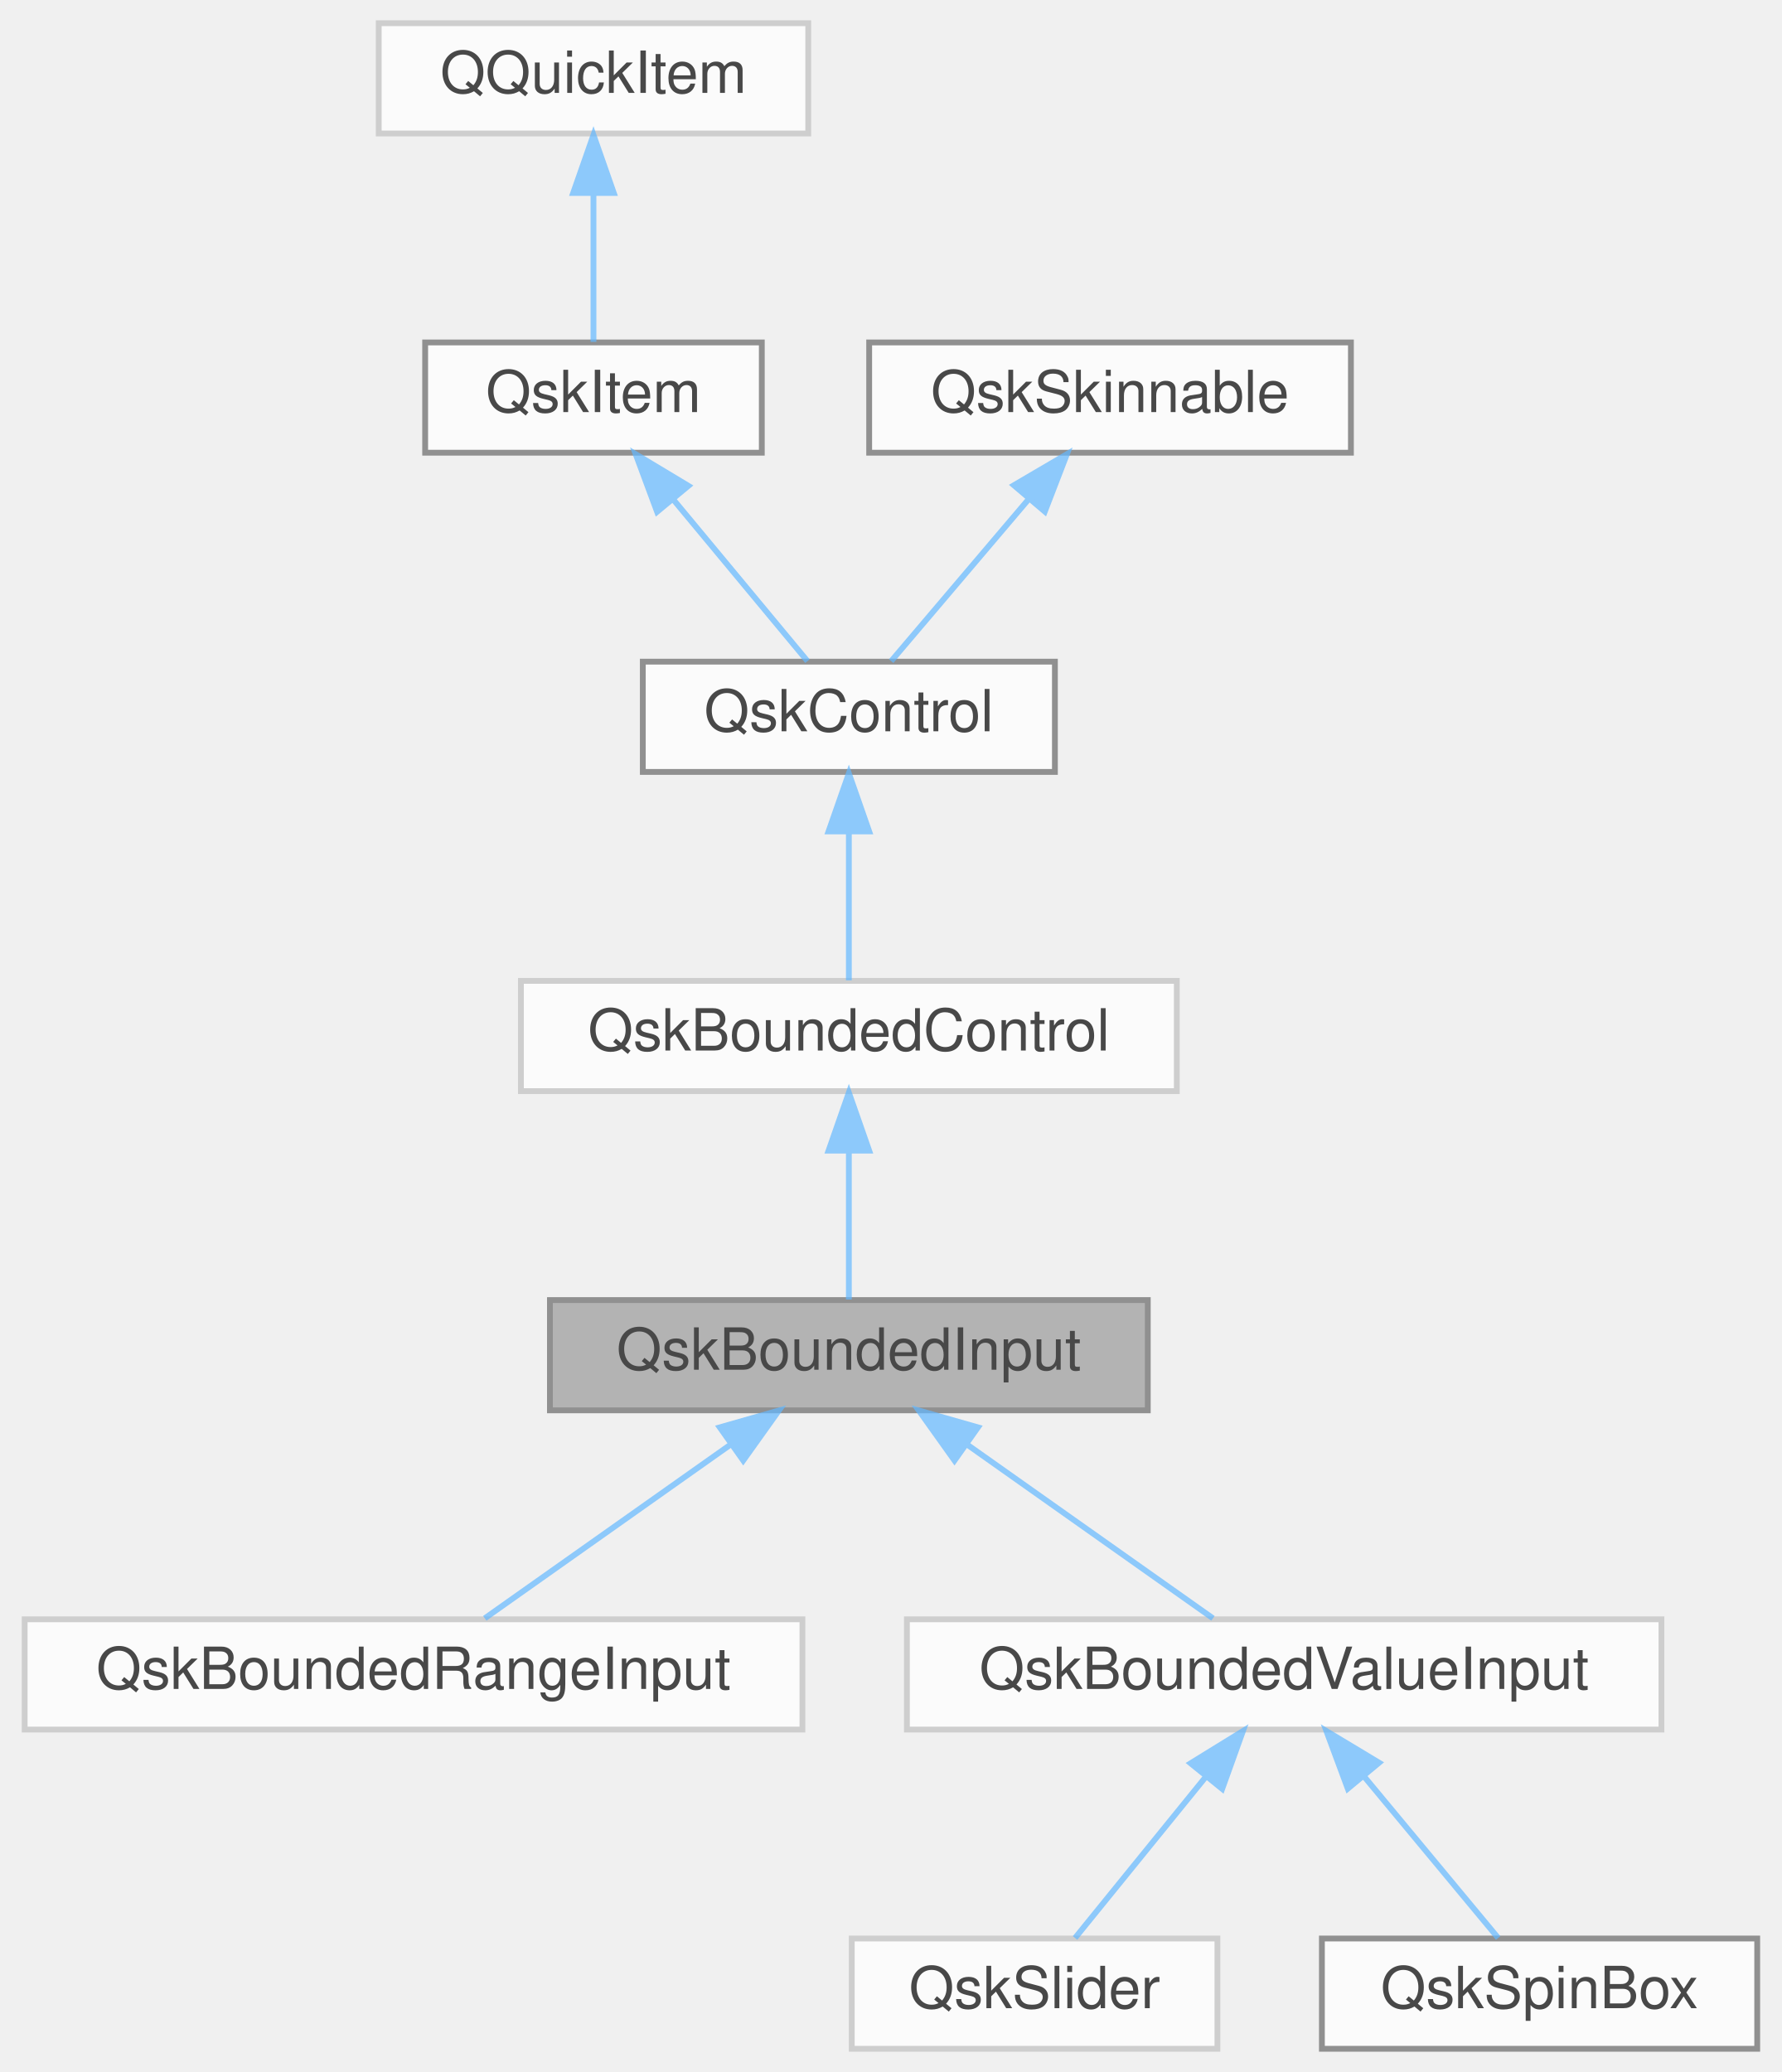
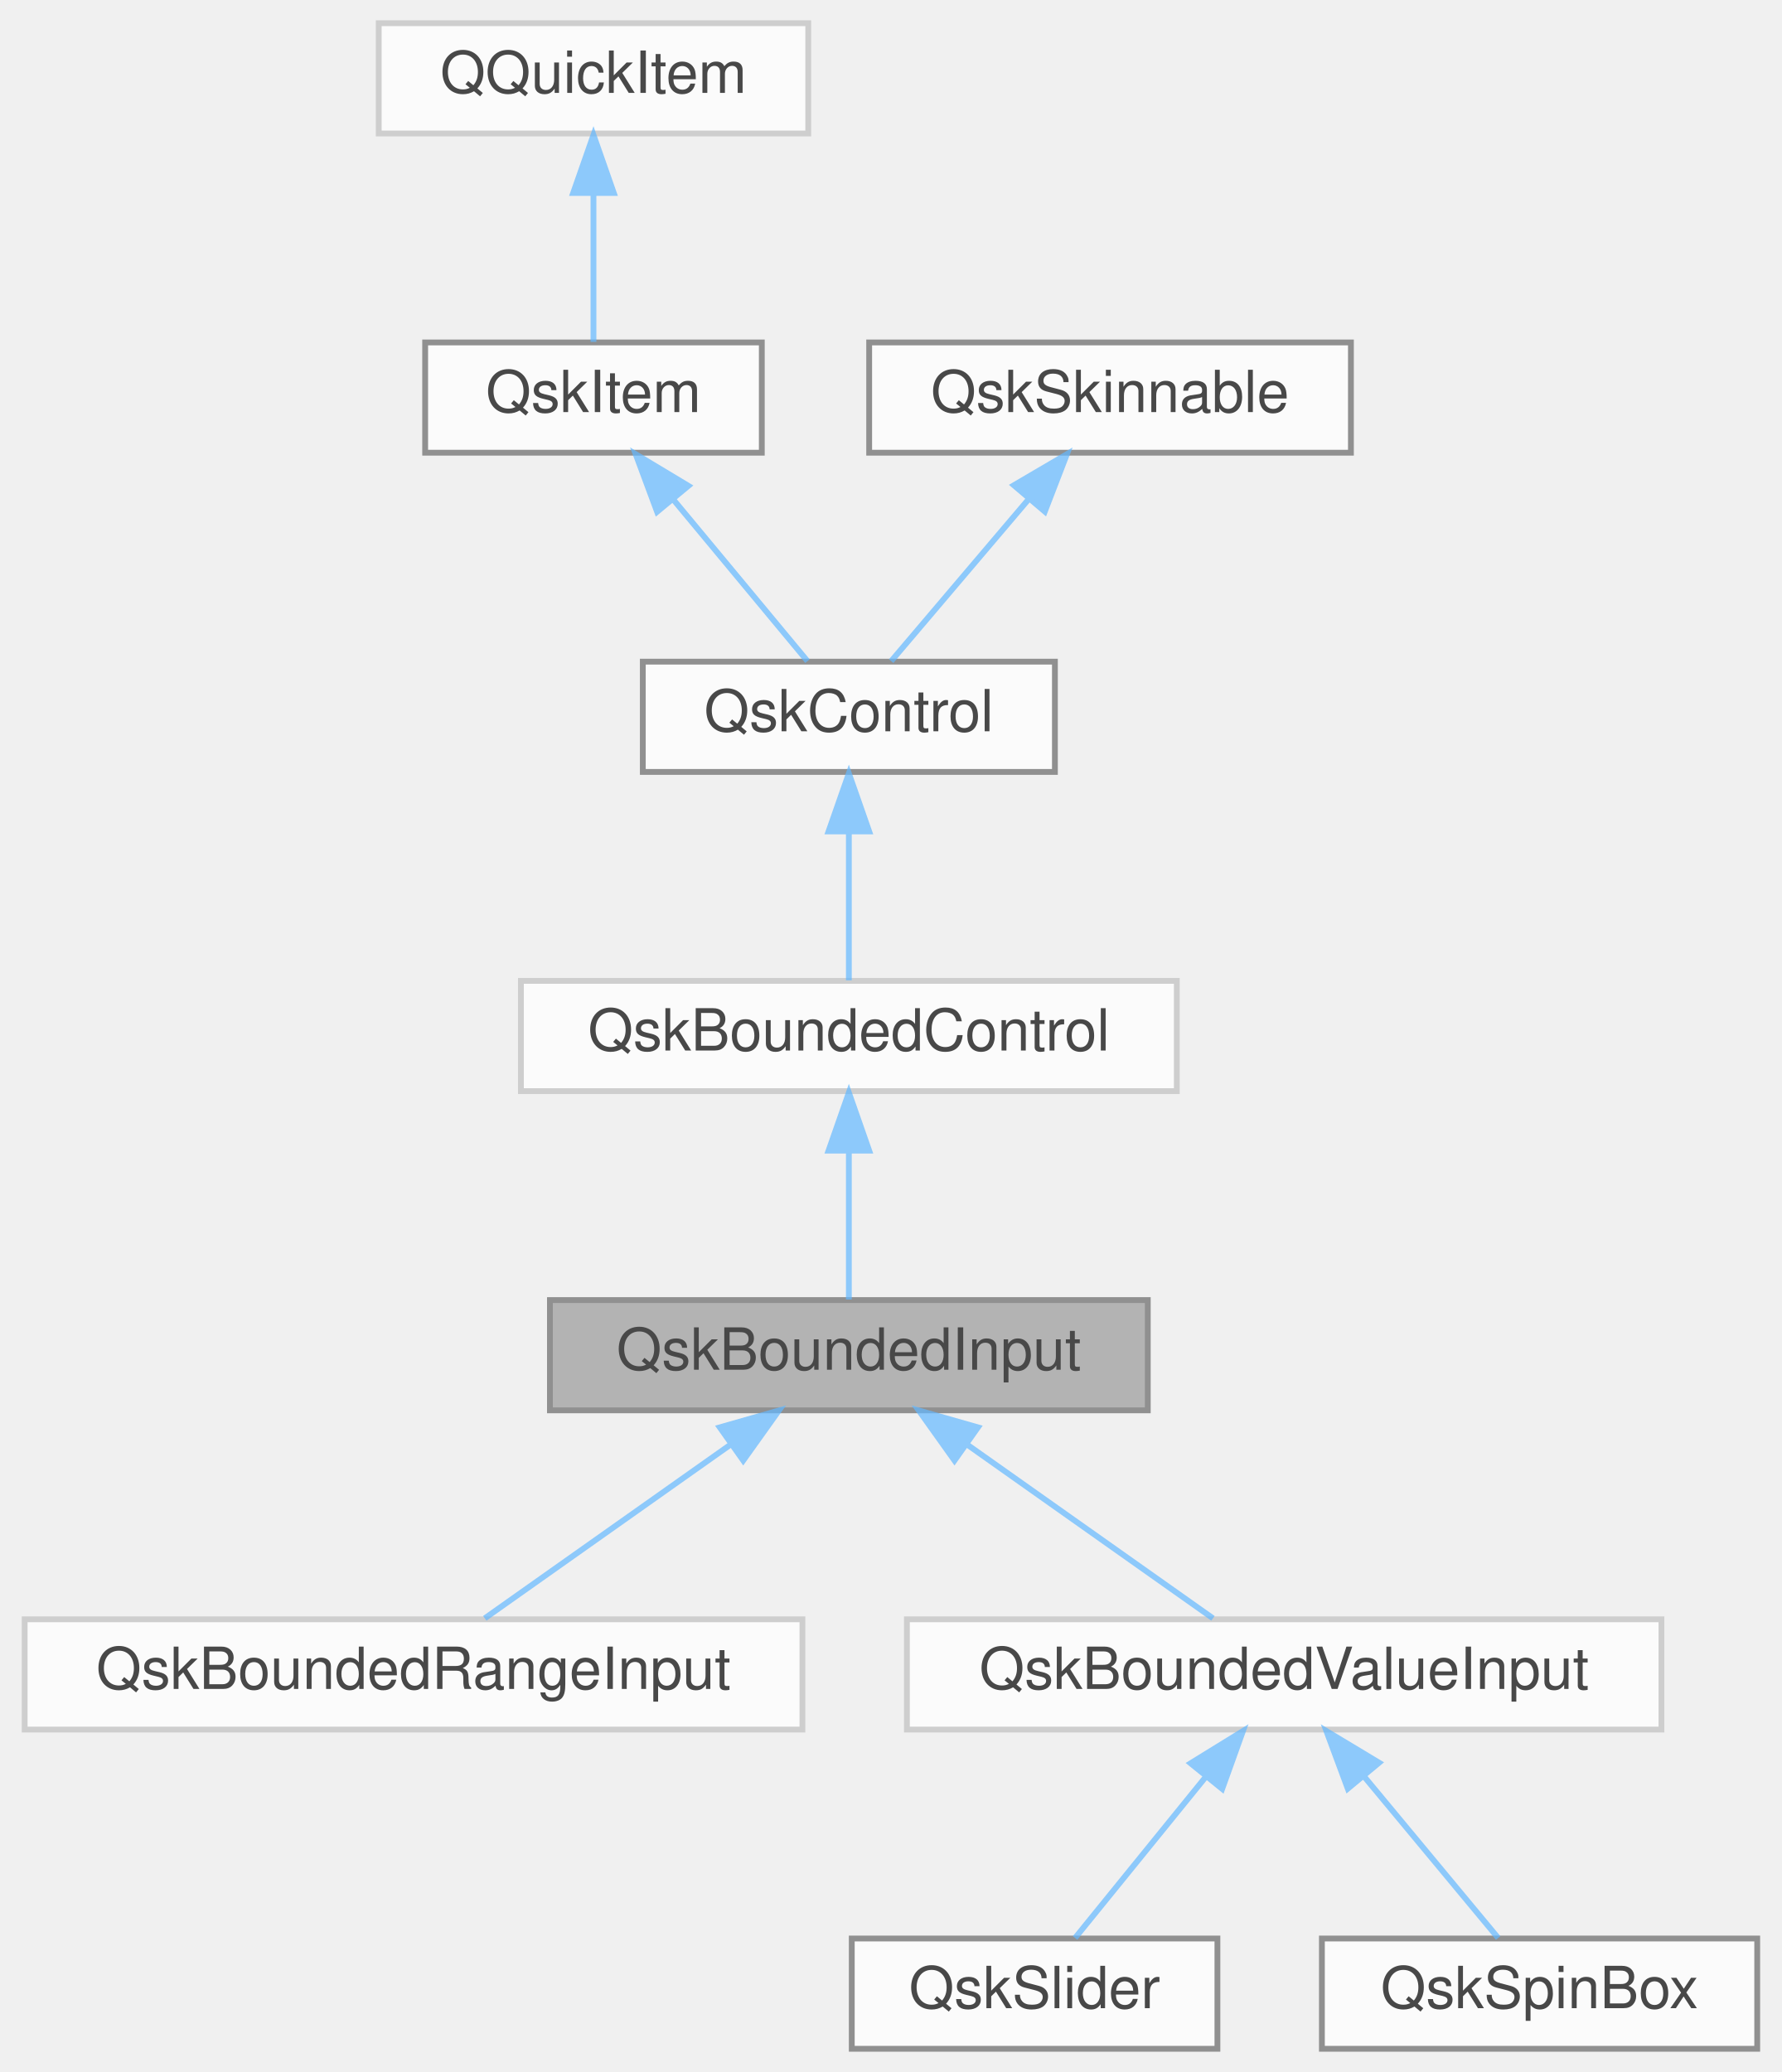
<svg xmlns="http://www.w3.org/2000/svg" xmlns:xlink="http://www.w3.org/1999/xlink" width="307pt" height="357pt" viewBox="0.00 0.00 306.50 357.00">
  <svg id="main" version="1.1" xml:space="preserve">
    <style type="text/css">
.node, .edge {opacity: 0.7;}
.node.selected, .edge.selected {opacity: 1;}
.edge:hover path { stroke: red; }
.edge:hover polygon { stroke: red; fill: red; }
</style>
    <svg id="graph" class="graph">
      <g id="graph0" class="graph" transform="scale(1 1) rotate(0) translate(4 353)">
        <g id="Node000001" class="node">
          <g id="a_Node000001">
            <a xlink:title=" ">
              <polygon fill="#999999" stroke="#666666" points="193.5,-129 90.5,-129 90.5,-110 193.5,-110 193.5,-129" />
              <text text-anchor="middle" x="142" y="-117" font-family="Helvetica,sans-Serif" font-size="10.00">QskBoundedInput</text>
            </a>
          </g>
        </g>
        <g id="Node000007" class="node">
          <g id="a_Node000007">
            <a xlink:href="classQskBoundedRangeInput.html" target="_top" xlink:title=" ">
              <polygon fill="white" stroke="#bfbfbf" points="134,-74 0,-74 0,-55 134,-55 134,-74" />
              <text text-anchor="middle" x="67" y="-62" font-family="Helvetica,sans-Serif" font-size="10.00">QskBoundedRangeInput</text>
            </a>
          </g>
        </g>
        <g id="edge6_Node000001_Node000007" class="edge">
          <g id="a_edge6_Node000001_Node000007">
            <a xlink:title=" ">
              <path fill="none" stroke="#63b8ff" d="M121.69,-104.15C108.14,-94.57 90.76,-82.29 79.27,-74.17" />
              <polygon fill="#63b8ff" stroke="#63b8ff" points="119.76,-107.07 129.95,-109.98 123.8,-101.36 119.76,-107.07" />
            </a>
          </g>
        </g>
        <g id="Node000008" class="node">
          <g id="a_Node000008">
            <a xlink:href="classQskBoundedValueInput.html" target="_top" xlink:title=" ">
              <polygon fill="white" stroke="#bfbfbf" points="282,-74 152,-74 152,-55 282,-55 282,-74" />
              <text text-anchor="middle" x="217" y="-62" font-family="Helvetica,sans-Serif" font-size="10.00">QskBoundedValueInput</text>
            </a>
          </g>
        </g>
        <g id="edge7_Node000001_Node000008" class="edge">
          <g id="a_edge7_Node000001_Node000008">
            <a xlink:title=" ">
              <path fill="none" stroke="#63b8ff" d="M162.31,-104.15C175.86,-94.57 193.24,-82.29 204.73,-74.17" />
              <polygon fill="#63b8ff" stroke="#63b8ff" points="160.2,-101.36 154.05,-109.98 164.24,-107.07 160.2,-101.36" />
            </a>
          </g>
        </g>
        <g id="Node000002" class="node">
          <g id="a_Node000002">
            <a xlink:href="classQskBoundedControl.html" target="_top" xlink:title=" ">
              <polygon fill="white" stroke="#bfbfbf" points="198.5,-184 85.5,-184 85.5,-165 198.5,-165 198.5,-184" />
              <text text-anchor="middle" x="142" y="-172" font-family="Helvetica,sans-Serif" font-size="10.00">QskBoundedControl</text>
            </a>
          </g>
        </g>
        <g id="edge1_Node000001_Node000002" class="edge">
          <g id="a_edge1_Node000001_Node000002">
            <a xlink:title=" ">
              <path fill="none" stroke="#63b8ff" d="M142,-154.66C142,-145.93 142,-135.99 142,-129.09" />
              <polygon fill="#63b8ff" stroke="#63b8ff" points="138.5,-154.75 142,-164.75 145.5,-154.75 138.5,-154.75" />
            </a>
          </g>
        </g>
        <g id="Node000003" class="node">
          <g id="a_Node000003">
            <a xlink:href="classQskControl.html" target="_top" xlink:title="Base class of all controls.">
              <polygon fill="white" stroke="#666666" points="177.5,-239 106.5,-239 106.5,-220 177.5,-220 177.5,-239" />
              <text text-anchor="middle" x="142" y="-227" font-family="Helvetica,sans-Serif" font-size="10.00">QskControl</text>
            </a>
          </g>
        </g>
        <g id="edge2_Node000002_Node000003" class="edge">
          <g id="a_edge2_Node000002_Node000003">
            <a xlink:title=" ">
              <path fill="none" stroke="#63b8ff" d="M142,-209.66C142,-200.93 142,-190.99 142,-184.09" />
              <polygon fill="#63b8ff" stroke="#63b8ff" points="138.5,-209.75 142,-219.75 145.5,-209.75 138.5,-209.75" />
            </a>
          </g>
        </g>
        <g id="Node000004" class="node">
          <g id="a_Node000004">
            <a xlink:href="classQskItem.html" target="_top" xlink:title=" ">
              <polygon fill="white" stroke="#666666" points="127,-294 69,-294 69,-275 127,-275 127,-294" />
              <text text-anchor="middle" x="98" y="-282" font-family="Helvetica,sans-Serif" font-size="10.00">QskItem</text>
            </a>
          </g>
        </g>
        <g id="edge3_Node000003_Node000004" class="edge">
          <g id="a_edge3_Node000003_Node000004">
            <a xlink:title=" ">
              <path fill="none" stroke="#63b8ff" d="M111.73,-266.96C119.4,-257.72 128.63,-246.6 134.87,-239.09" />
              <polygon fill="#63b8ff" stroke="#63b8ff" points="108.96,-264.82 105.27,-274.75 114.35,-269.29 108.96,-264.82" />
            </a>
          </g>
        </g>
        <g id="Node000005" class="node">
          <g id="a_Node000005">
            <a xlink:title=" ">
              <polygon fill="white" stroke="#bfbfbf" points="135,-349 61,-349 61,-330 135,-330 135,-349" />
              <text text-anchor="middle" x="98" y="-337" font-family="Helvetica,sans-Serif" font-size="10.00">QQuickItem</text>
            </a>
          </g>
        </g>
        <g id="edge4_Node000004_Node000005" class="edge">
          <g id="a_edge4_Node000004_Node000005">
            <a xlink:title=" ">
              <path fill="none" stroke="#63b8ff" d="M98,-319.66C98,-310.93 98,-300.99 98,-294.09" />
              <polygon fill="#63b8ff" stroke="#63b8ff" points="94.5,-319.75 98,-329.75 101.5,-319.75 94.5,-319.75" />
            </a>
          </g>
        </g>
        <g id="Node000006" class="node">
          <g id="a_Node000006">
            <a xlink:href="classQskSkinnable.html" target="_top" xlink:title=" ">
              <polygon fill="white" stroke="#666666" points="228.5,-294 145.5,-294 145.5,-275 228.5,-275 228.5,-294" />
              <text text-anchor="middle" x="187" y="-282" font-family="Helvetica,sans-Serif" font-size="10.00">QskSkinnable</text>
            </a>
          </g>
        </g>
        <g id="edge5_Node000003_Node000006" class="edge">
          <g id="a_edge5_Node000003_Node000006">
            <a xlink:title=" ">
              <path fill="none" stroke="#63b8ff" d="M172.95,-266.96C165.11,-257.72 155.67,-246.6 149.29,-239.09" />
              <polygon fill="#63b8ff" stroke="#63b8ff" points="170.43,-269.39 179.57,-274.75 175.76,-264.86 170.43,-269.39" />
            </a>
          </g>
        </g>
        <g id="Node000009" class="node">
          <g id="a_Node000009">
            <a xlink:href="classQskSlider.html" target="_top" xlink:title=" ">
-               <polygon fill="white" stroke="#bfbfbf" points="205.5,-19 142.5,-19 142.5,0 205.5,0 205.5,-19" />
+               <polygon fill="white" stroke="#666666" points="205.5,-19 142.5,-19 142.5,0 205.5,0 205.5,-19" />
              <text text-anchor="middle" x="174" y="-7" font-family="Helvetica,sans-Serif" font-size="10.00">QskSlider</text>
            </a>
          </g>
        </g>
        <g id="edge8_Node000008_Node000009" class="edge">
          <g id="a_edge8_Node000008_Node000009">
            <a xlink:title=" ">
              <path fill="none" stroke="#63b8ff" d="M203.58,-46.96C196.09,-37.72 187.06,-26.6 180.97,-19.09" />
              <polygon fill="#63b8ff" stroke="#63b8ff" points="200.88,-49.19 209.9,-54.75 206.32,-44.78 200.88,-49.19" />
            </a>
          </g>
        </g>
        <g id="Node000010" class="node">
          <g id="a_Node000010">
            <a xlink:href="classQskSpinBox.html" target="_top" xlink:title="A control to edit, increment and decrement number values.">
              <polygon fill="white" stroke="#666666" points="298.5,-19 223.5,-19 223.5,0 298.5,0 298.5,-19" />
              <text text-anchor="middle" x="261" y="-7" font-family="Helvetica,sans-Serif" font-size="10.00">QskSpinBox</text>
            </a>
          </g>
        </g>
        <g id="edge9_Node000008_Node000010" class="edge">
          <g id="a_edge9_Node000008_Node000010">
            <a xlink:title=" ">
              <path fill="none" stroke="#63b8ff" d="M230.73,-46.96C238.4,-37.72 247.63,-26.6 253.87,-19.09" />
              <polygon fill="#63b8ff" stroke="#63b8ff" points="227.96,-44.82 224.27,-54.75 233.35,-49.29 227.96,-44.82" />
            </a>
          </g>
        </g>
      </g>
    </svg>
  </svg>
  <style type="text/css">

[data-mouse-over-selected='false'] { opacity: 0.7; }
[data-mouse-over-selected='true']  { opacity: 1.0; }

</style>
</svg>
